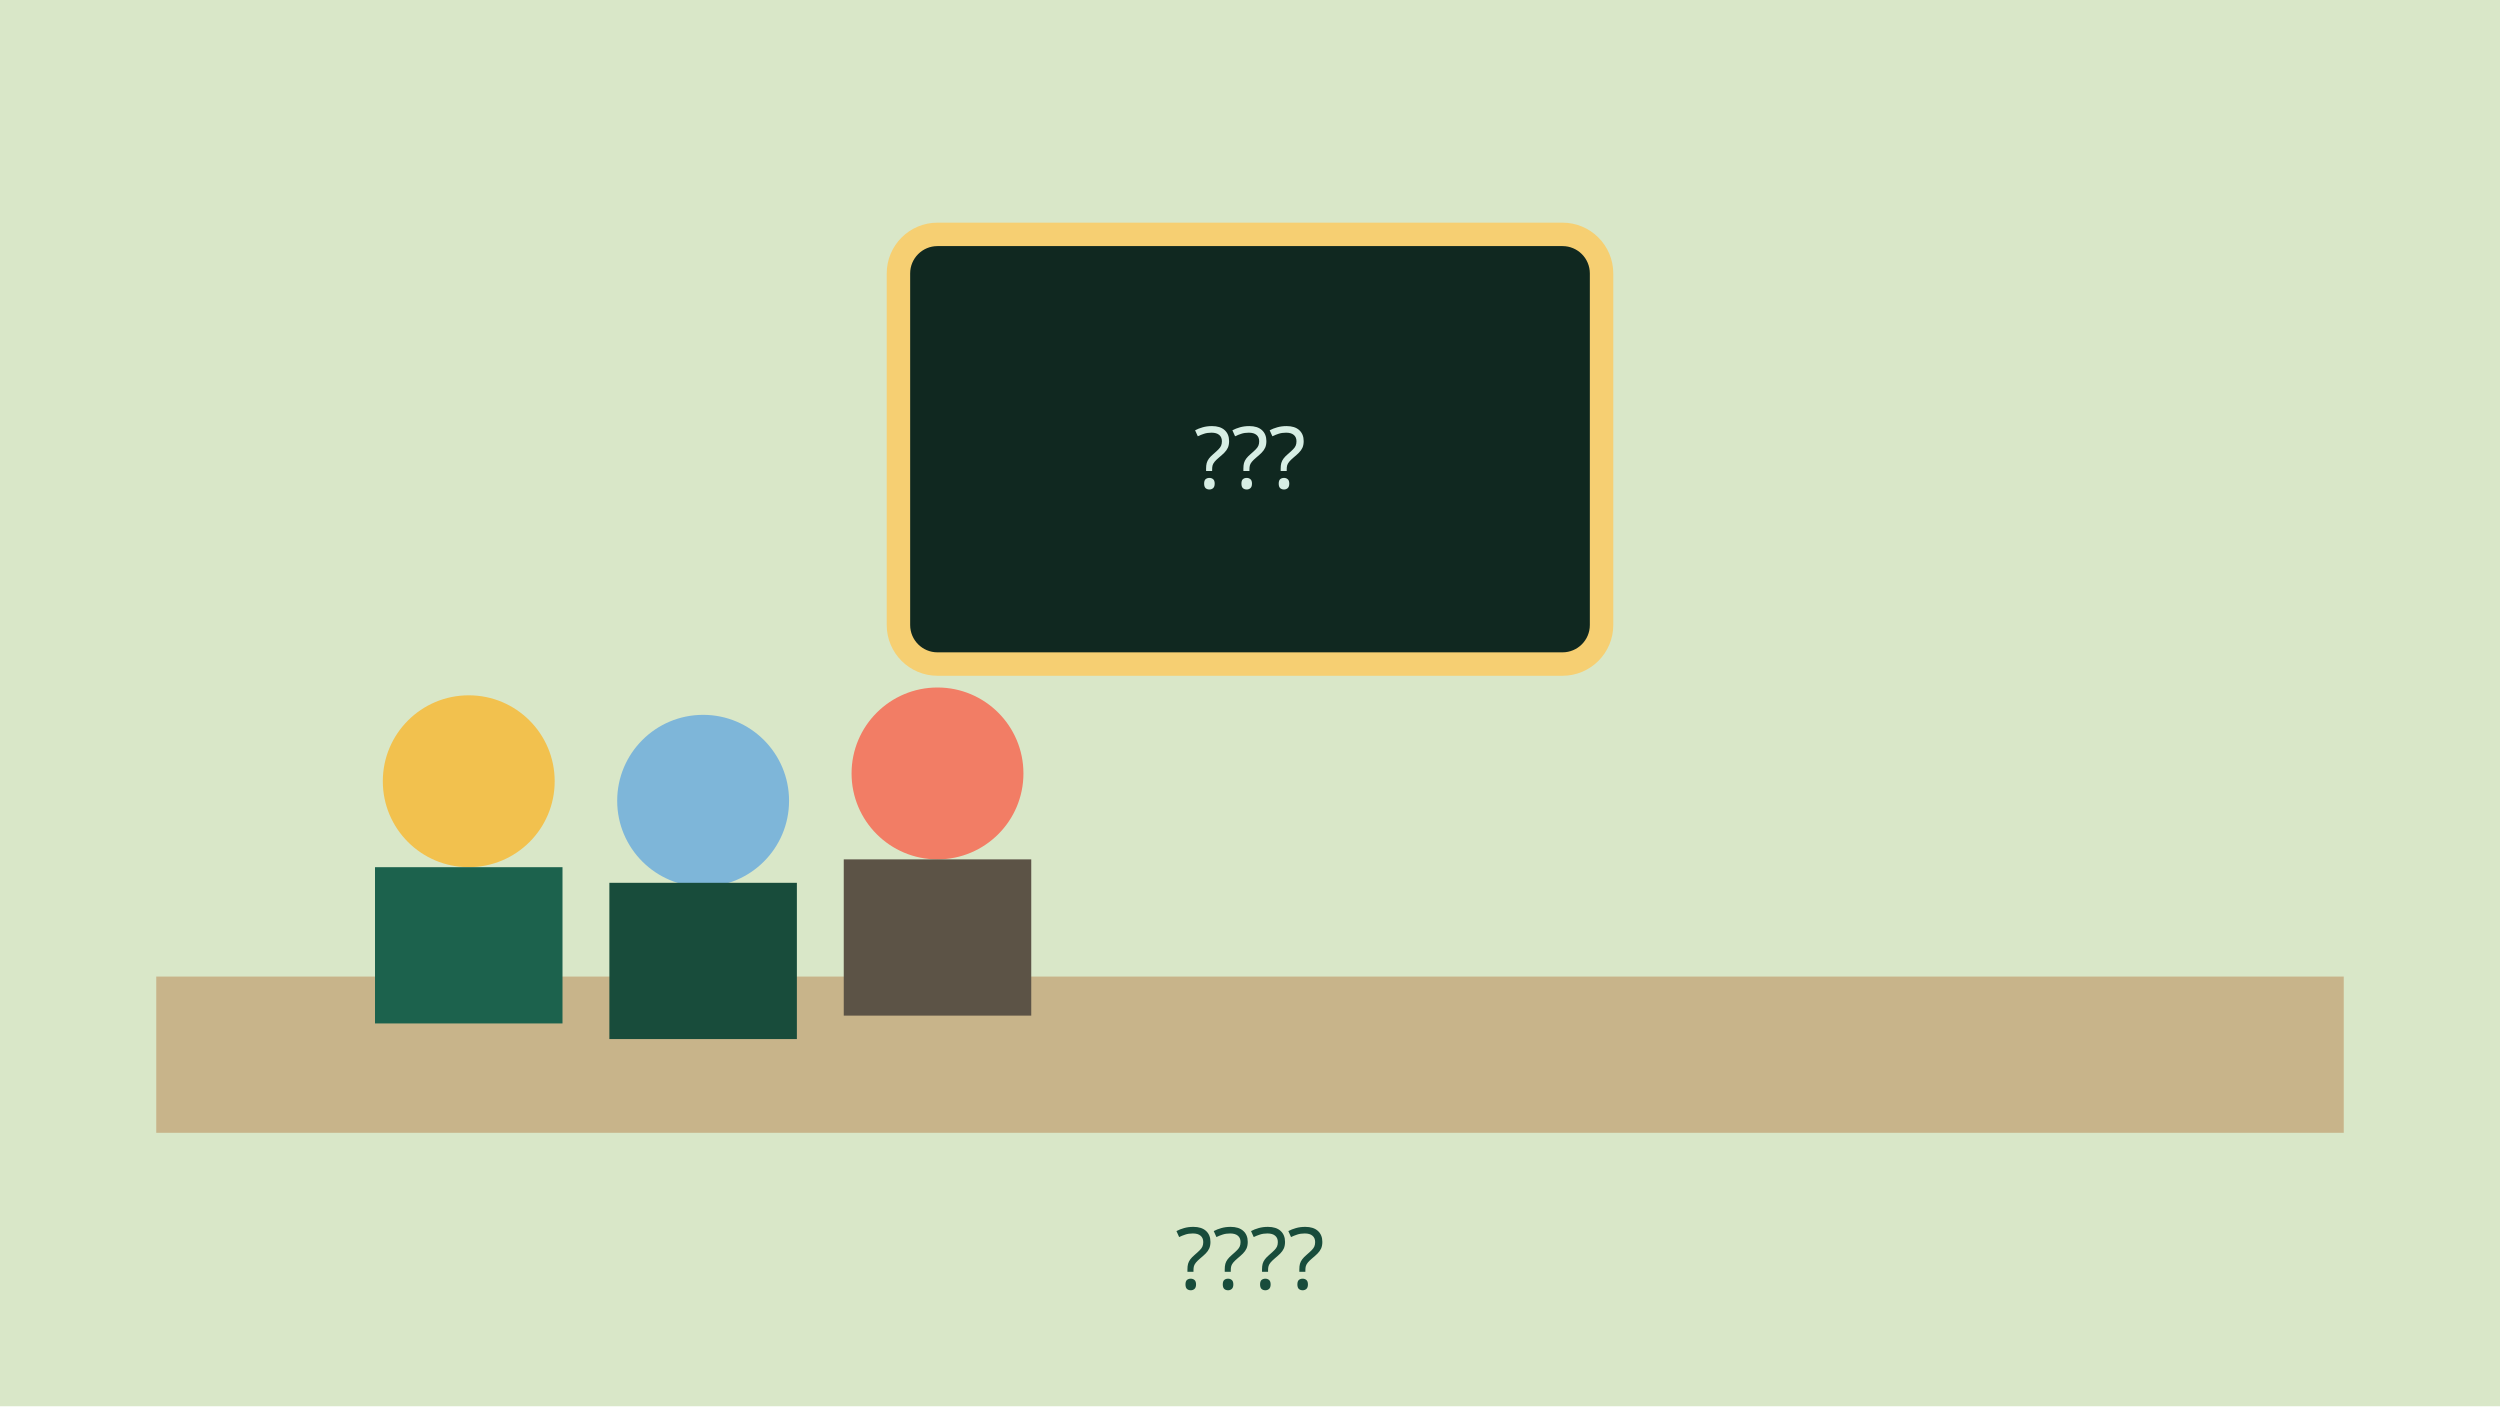
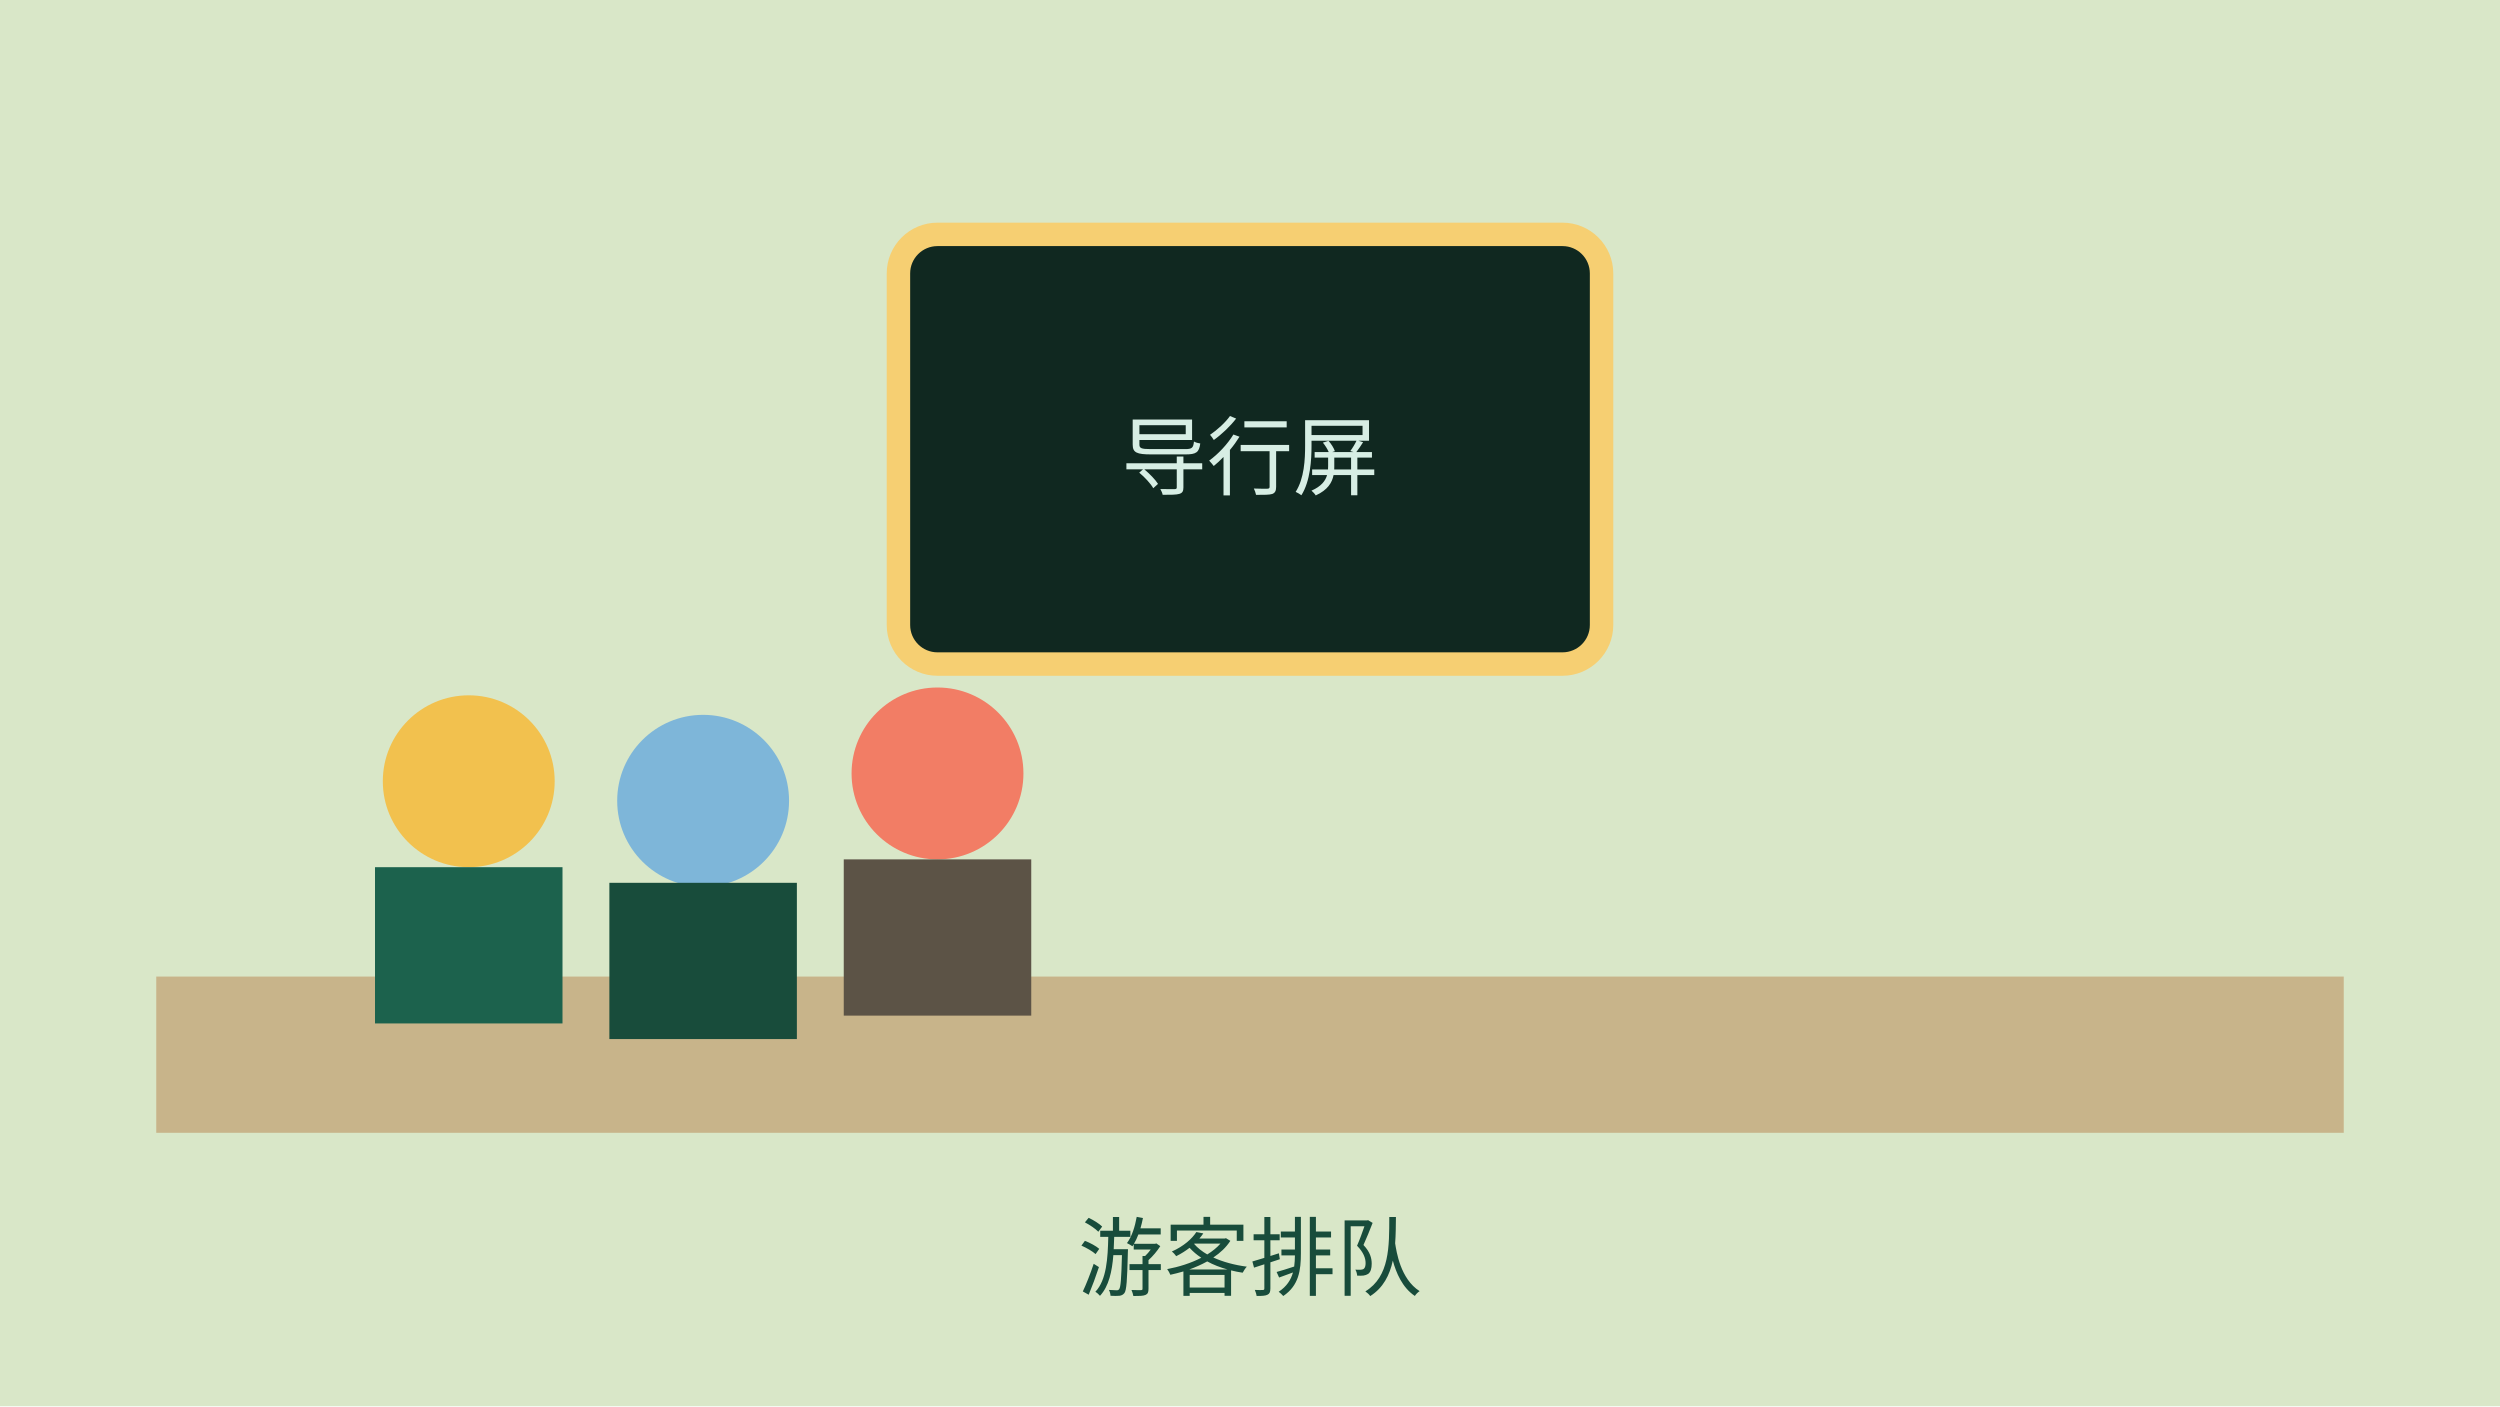
- <svg xmlns="http://www.w3.org/2000/svg" viewBox="0 0 640 360" role="img" aria-label="????">
+ <svg xmlns="http://www.w3.org/2000/svg" viewBox="0 0 640 360" role="img" aria-label="游客排队">
  <rect width="640" height="360" fill="#d9e7c8" />
  <rect x="40" y="250" width="560" height="40" fill="#c8b48a" />
  <rect x="230" y="60" width="180" height="110" rx="10" fill="#102820" stroke="#f6cf72" stroke-width="6" />
-   <text x="320" y="125" text-anchor="middle" font-size="22" font-family="sans-serif" fill="#d7eee4">???</text>
+   <text x="320" y="125" text-anchor="middle" font-size="22" font-family="WenQuanYi Micro Hei, PingFang SC, Microsoft YaHei, sans-serif" fill="#d7eee4">导行屏</text>
  <circle cx="120" cy="200" r="22" fill="#f2c14e" />
  <circle cx="180" cy="205" r="22" fill="#7eb6d9" />
  <circle cx="240" cy="198" r="22" fill="#f27d65" />
  <rect x="96" y="222" width="48" height="40" fill="#1c624d" />
  <rect x="156" y="226" width="48" height="40" fill="#184c3b" />
  <rect x="216" y="220" width="48" height="40" fill="#5c5346" />
-   <text x="320" y="330" text-anchor="middle" font-size="22" font-family="sans-serif" fill="#184c3b">????</text>
+   <text x="320" y="330" text-anchor="middle" font-size="22" font-family="WenQuanYi Micro Hei, PingFang SC, Microsoft YaHei, sans-serif" fill="#184c3b">游客排队</text>
</svg>
